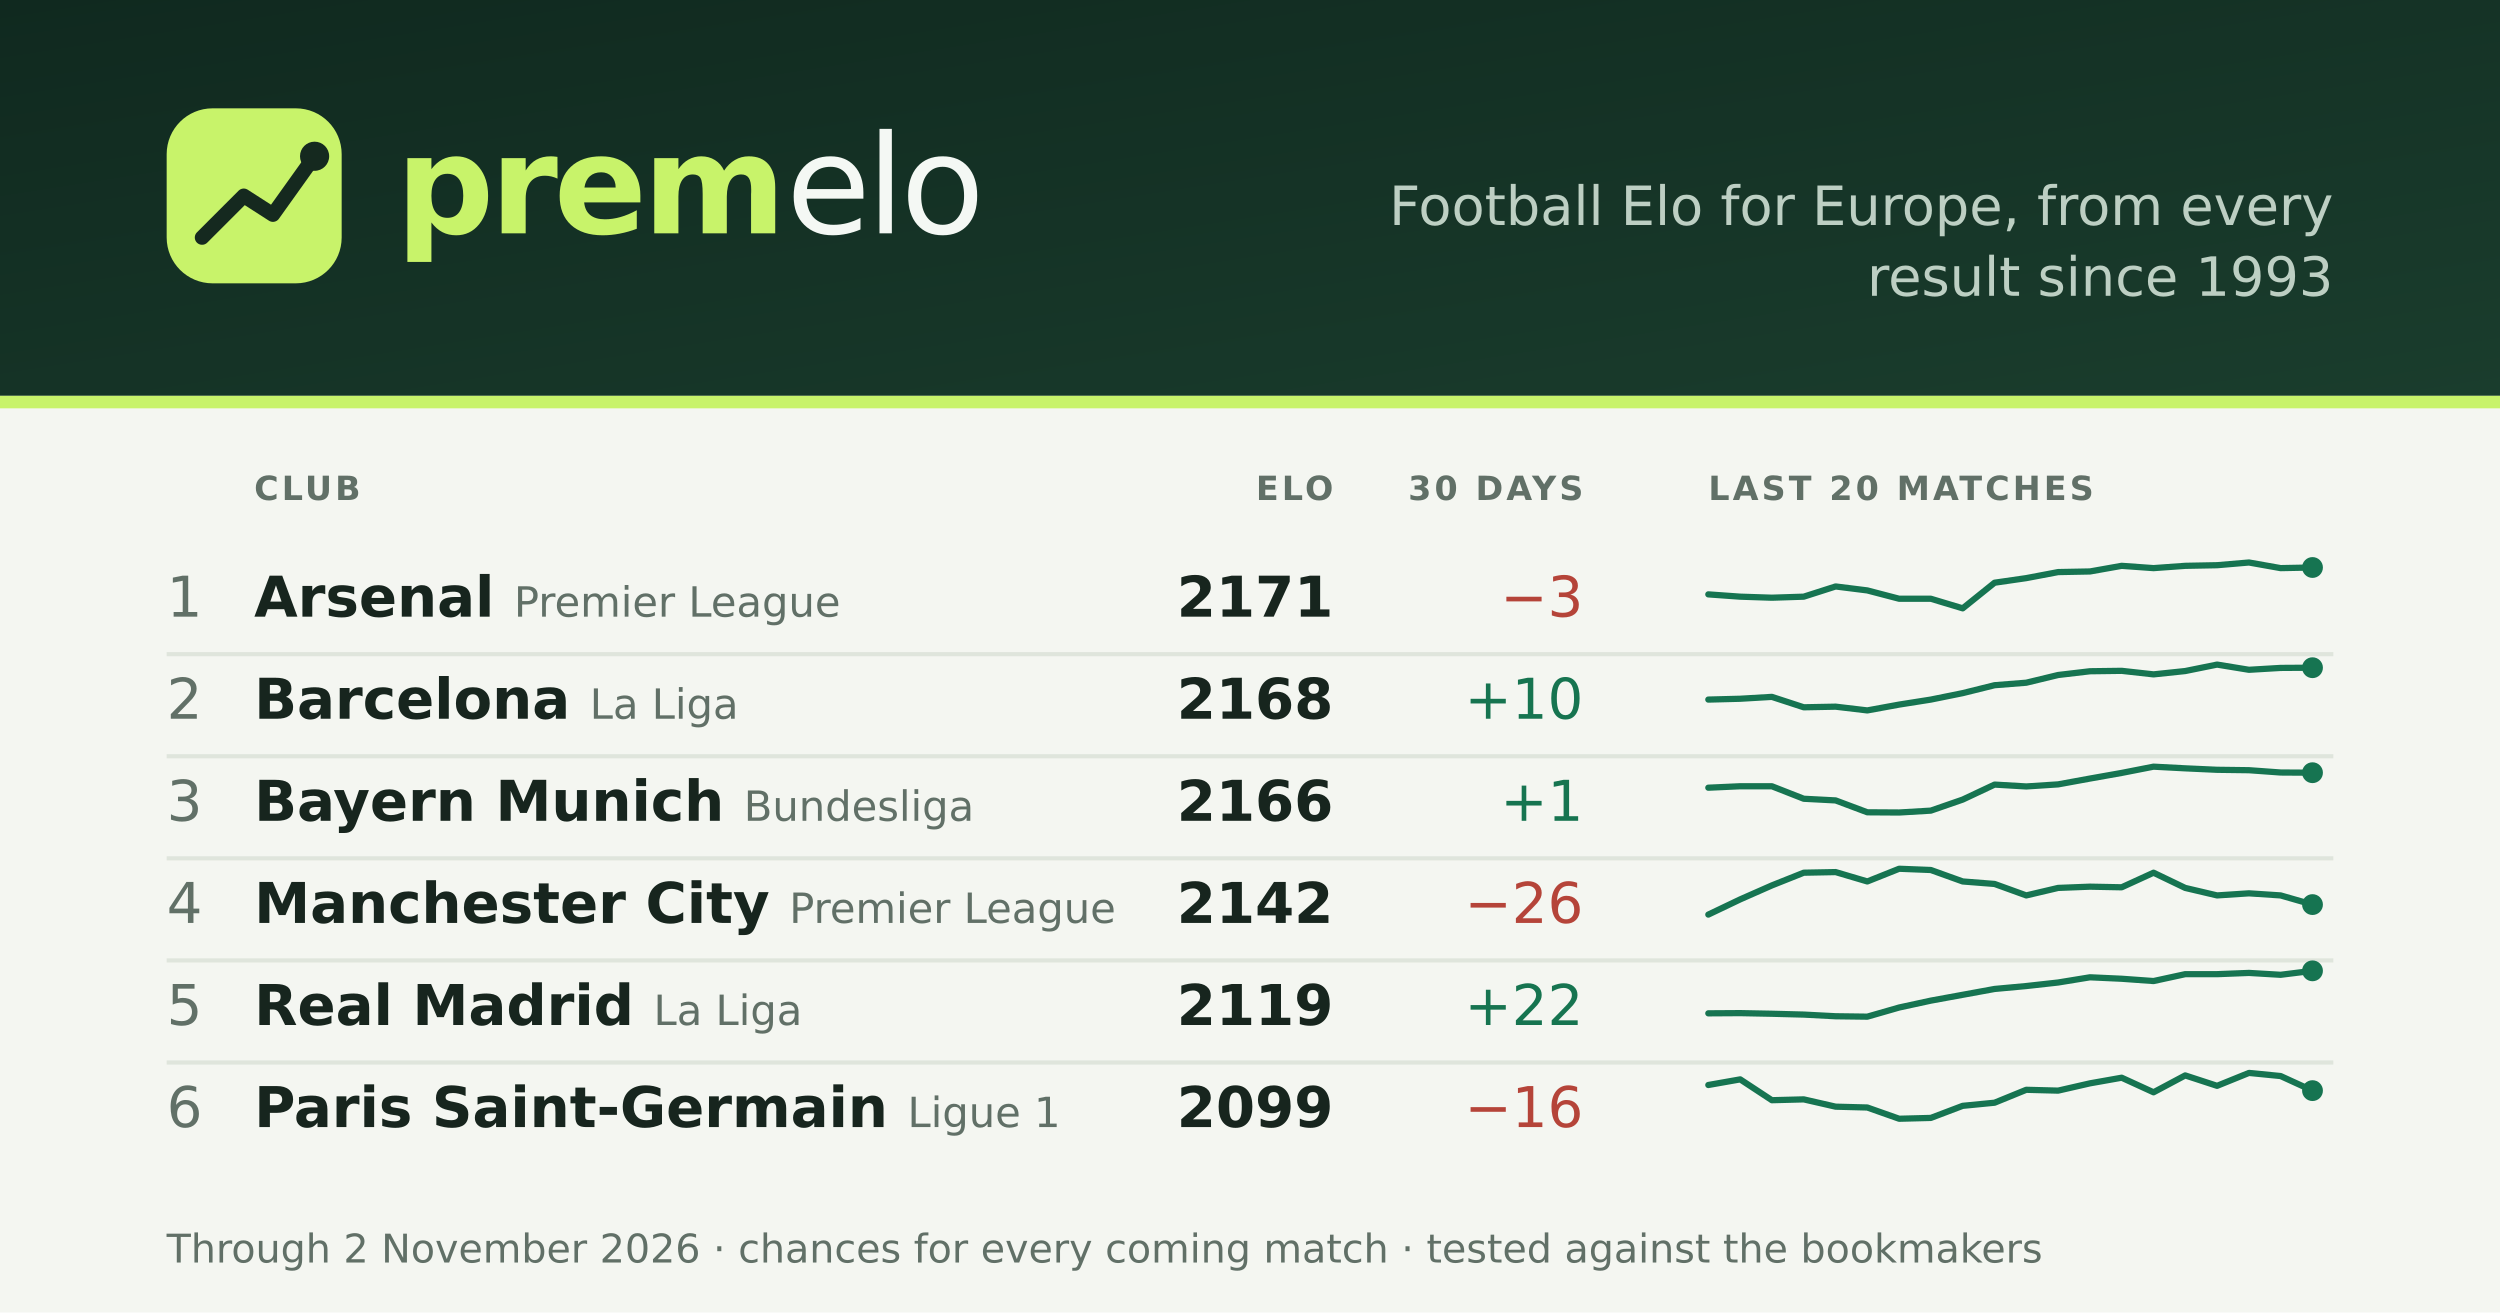
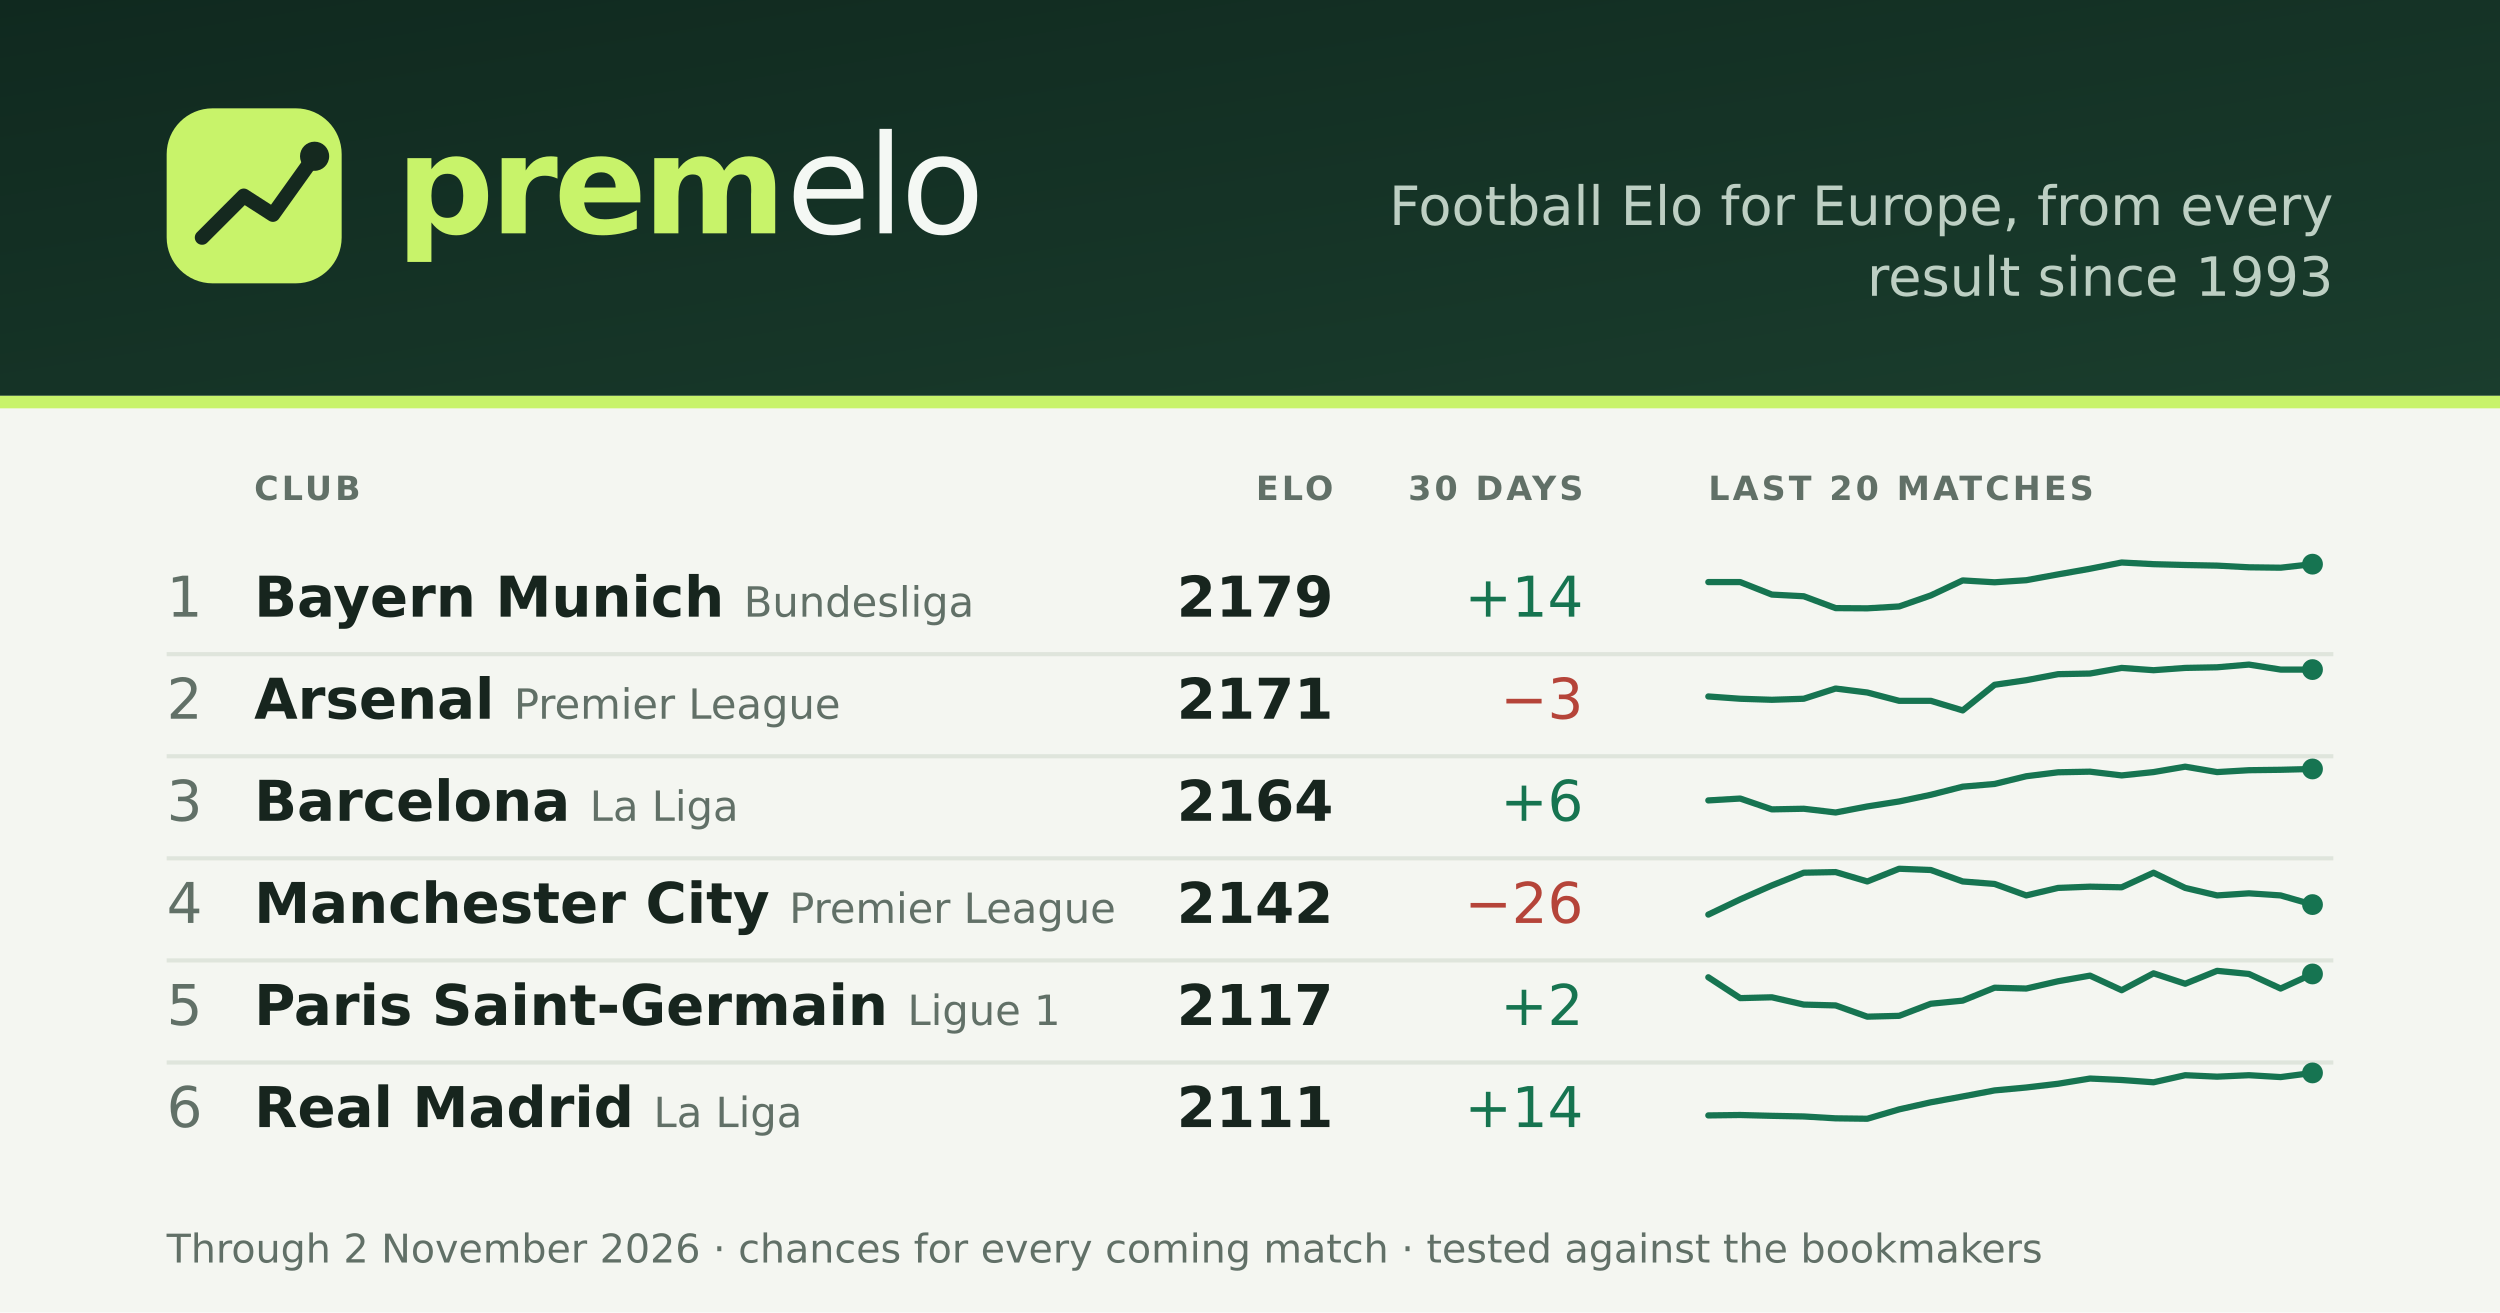
<svg xmlns="http://www.w3.org/2000/svg" width="1200" height="630" viewBox="0 0 1200 630" font-family="DejaVu Sans, sans-serif">
  <defs>
    <linearGradient id="hd" x1="0" y1="0" x2="1" y2="1">
      <stop offset="0" stop-color="#10291f" />
      <stop offset="1" stop-color="#1a3d2d" />
    </linearGradient>
  </defs>
  <rect width="1200" height="630" fill="#f4f6f1" />
  <rect width="1200" height="190" fill="url(#hd)" />
  <rect y="190" width="1200" height="6" fill="#c8f36a" />
  <rect x="80" y="52" width="84" height="84" rx="22" fill="#c8f36a" />
  <path d="M97 114L117 94L131 103L151 75" fill="none" stroke="#15291f" stroke-width="7" stroke-linecap="round" stroke-linejoin="round" />
  <circle cx="151" cy="75" r="7" fill="#15291f" />
  <text x="190" y="112" font-size="66" fill="#f4f8f4" letter-spacing="-2">
    <tspan fill="#c8f36a" font-weight="bold">prem</tspan>elo</text>
  <text x="1120" y="108" font-size="26" fill="#bdcfc3" text-anchor="end">Football Elo for Europe, from every</text>
  <text x="1120" y="142" font-size="26" fill="#bdcfc3" text-anchor="end">result since 1993</text>
  <g font-size="16" fill="#617067" font-weight="bold" letter-spacing="1.5">
    <text x="122" y="240">CLUB</text>
    <text x="640" y="240" text-anchor="end">ELO</text>
    <text x="760" y="240" text-anchor="end">30 DAYS</text>
    <text x="820" y="240">LAST 20 MATCHES</text>
  </g>
  <g font-size="27">
    <text x="80" y="296" fill="#617067">1</text>
-     <text x="122" y="296" fill="#17251e" font-weight="600">Arsenal <tspan fill="#617067" font-size="20" font-weight="normal">Premier League</tspan>
+     <text x="122" y="296" fill="#17251e" font-weight="600">Bayern Munich <tspan fill="#617067" font-size="20" font-weight="normal">Bundesliga</tspan>
    </text>
-     <text x="640" y="296" fill="#17251e" font-weight="bold" text-anchor="end">2171</text>
-     <text x="760" y="296" fill="#b54439" text-anchor="end">−3</text>
-     <polyline points="820.0,285.3 835.3,286.4 850.5,286.9 865.8,286.4 881.1,281.5 896.3,283.4 911.6,287.4 926.8,287.4 942.1,292.0 957.4,279.7 972.6,277.5 987.9,274.6 1003.2,274.3 1018.4,271.6 1033.7,272.7 1048.9,271.6 1064.2,271.3 1079.5,270.0 1094.7,272.7 1110.0,272.4" fill="none" stroke="#167451" stroke-width="3" stroke-linejoin="round" stroke-linecap="round" />
-     <circle cx="1110.0" cy="272.4" r="5" fill="#167451" />
+     <text x="640" y="296" fill="#17251e" font-weight="bold" text-anchor="end">2179</text>
+     <text x="760" y="296" fill="#167450" text-anchor="end">+14</text>
+     <polyline points="820.0,279.4 835.3,279.4 850.5,285.4 865.8,286.2 881.1,291.9 896.3,292.0 911.6,291.1 926.8,285.8 942.1,278.6 957.4,279.5 972.6,278.5 987.9,275.7 1003.2,273.0 1018.4,270.0 1033.7,270.8 1048.9,271.2 1064.2,271.5 1079.5,272.3 1094.7,272.5 1110.0,270.8" fill="none" stroke="#167451" stroke-width="3" stroke-linejoin="round" stroke-linecap="round" />
+     <circle cx="1110.0" cy="270.8" r="5" fill="#167451" />
    <line x1="80" x2="1120" y1="314" y2="314" stroke="#dfe5dc" stroke-width="2" />
    <text x="80" y="345" fill="#617067">2</text>
-     <text x="122" y="345" fill="#17251e" font-weight="600">Barcelona <tspan fill="#617067" font-size="20" font-weight="normal">La Liga</tspan>
+     <text x="122" y="345" fill="#17251e" font-weight="600">Arsenal <tspan fill="#617067" font-size="20" font-weight="normal">Premier League</tspan>
    </text>
-     <text x="640" y="345" fill="#17251e" font-weight="bold" text-anchor="end">2168</text>
-     <text x="760" y="345" fill="#167450" text-anchor="end">+10</text>
-     <polyline points="820.0,335.8 835.3,335.4 850.5,334.5 865.8,339.5 881.1,339.2 896.3,341.0 911.6,338.2 926.8,335.8 942.1,332.7 957.4,328.9 972.6,327.7 987.9,324.0 1003.2,322.2 1018.4,322.0 1033.7,323.7 1048.9,322.1 1064.2,319.0 1079.5,321.5 1094.7,320.6 1110.0,320.5" fill="none" stroke="#167451" stroke-width="3" stroke-linejoin="round" stroke-linecap="round" />
-     <circle cx="1110.0" cy="320.5" r="5" fill="#167451" />
+     <text x="640" y="345" fill="#17251e" font-weight="bold" text-anchor="end">2171</text>
+     <text x="760" y="345" fill="#b54439" text-anchor="end">−3</text>
+     <polyline points="820.0,334.3 835.3,335.4 850.5,335.9 865.8,335.4 881.1,330.5 896.3,332.4 911.6,336.4 926.8,336.4 942.1,341.0 957.4,328.7 972.6,326.5 987.9,323.6 1003.2,323.3 1018.4,320.6 1033.7,321.7 1048.9,320.6 1064.2,320.3 1079.5,319.0 1094.7,321.4 1110.0,321.4" fill="none" stroke="#167451" stroke-width="3" stroke-linejoin="round" stroke-linecap="round" />
+     <circle cx="1110.0" cy="321.4" r="5" fill="#167451" />
    <line x1="80" x2="1120" y1="363" y2="363" stroke="#dfe5dc" stroke-width="2" />
    <text x="80" y="394" fill="#617067">3</text>
-     <text x="122" y="394" fill="#17251e" font-weight="600">Bayern Munich <tspan fill="#617067" font-size="20" font-weight="normal">Bundesliga</tspan>
+     <text x="122" y="394" fill="#17251e" font-weight="600">Barcelona <tspan fill="#617067" font-size="20" font-weight="normal">La Liga</tspan>
    </text>
-     <text x="640" y="394" fill="#17251e" font-weight="bold" text-anchor="end">2166</text>
-     <text x="760" y="394" fill="#167450" text-anchor="end">+1</text>
-     <polyline points="820.0,378.1 835.3,377.4 850.5,377.4 865.8,383.4 881.1,384.2 896.3,389.9 911.6,390.0 926.8,389.1 942.1,383.8 957.4,376.6 972.6,377.5 987.9,376.5 1003.2,373.7 1018.4,371.0 1033.7,368.0 1048.9,368.8 1064.2,369.5 1079.5,369.7 1094.7,370.8 1110.0,370.9" fill="none" stroke="#167451" stroke-width="3" stroke-linejoin="round" stroke-linecap="round" />
-     <circle cx="1110.0" cy="370.9" r="5" fill="#167451" />
+     <text x="640" y="394" fill="#17251e" font-weight="bold" text-anchor="end">2164</text>
+     <text x="760" y="394" fill="#167450" text-anchor="end">+6</text>
+     <polyline points="820.0,384.2 835.3,383.3 850.5,388.5 865.8,388.2 881.1,390.0 896.3,387.1 911.6,384.7 926.8,381.5 942.1,377.6 957.4,376.3 972.6,372.6 987.9,370.7 1003.2,370.4 1018.4,372.2 1033.7,370.6 1048.9,368.0 1064.2,370.6 1079.5,369.7 1094.7,369.5 1110.0,369.1" fill="none" stroke="#167451" stroke-width="3" stroke-linejoin="round" stroke-linecap="round" />
+     <circle cx="1110.0" cy="369.1" r="5" fill="#167451" />
    <line x1="80" x2="1120" y1="412" y2="412" stroke="#dfe5dc" stroke-width="2" />
    <text x="80" y="443" fill="#617067">4</text>
    <text x="122" y="443" fill="#17251e" font-weight="600">Manchester City <tspan fill="#617067" font-size="20" font-weight="normal">Premier League</tspan>
    </text>
    <text x="640" y="443" fill="#17251e" font-weight="bold" text-anchor="end">2142</text>
    <text x="760" y="443" fill="#b54439" text-anchor="end">−26</text>
    <polyline points="820.0,439.0 835.3,431.7 850.5,425.0 865.8,418.9 881.1,418.6 896.3,423.1 911.6,417.0 926.8,417.6 942.1,423.1 957.4,424.3 972.6,429.8 987.9,426.2 1003.2,425.6 1018.4,425.9 1033.7,418.9 1048.9,426.2 1064.2,429.8 1079.5,428.8 1094.7,429.8 1110.0,434.2" fill="none" stroke="#167451" stroke-width="3" stroke-linejoin="round" stroke-linecap="round" />
    <circle cx="1110.0" cy="434.2" r="5" fill="#167451" />
    <line x1="80" x2="1120" y1="461" y2="461" stroke="#dfe5dc" stroke-width="2" />
    <text x="80" y="492" fill="#617067">5</text>
-     <text x="122" y="492" fill="#17251e" font-weight="600">Real Madrid <tspan fill="#617067" font-size="20" font-weight="normal">La Liga</tspan>
+     <text x="122" y="492" fill="#17251e" font-weight="600">Paris Saint-Germain <tspan fill="#617067" font-size="20" font-weight="normal">Ligue 1</tspan>
    </text>
-     <text x="640" y="492" fill="#17251e" font-weight="bold" text-anchor="end">2119</text>
-     <text x="760" y="492" fill="#167450" text-anchor="end">+22</text>
-     <polyline points="820.0,486.4 835.3,486.3 850.5,486.6 865.8,487.0 881.1,487.8 896.3,488.0 911.6,483.6 926.8,480.3 942.1,477.5 957.4,474.7 972.6,473.3 987.9,471.6 1003.2,469.1 1018.4,469.8 1033.7,470.9 1048.9,467.6 1064.2,467.6 1079.5,467.0 1094.7,467.9 1110.0,466.0" fill="none" stroke="#167451" stroke-width="3" stroke-linejoin="round" stroke-linecap="round" />
-     <circle cx="1110.0" cy="466.0" r="5" fill="#167451" />
+     <text x="640" y="492" fill="#17251e" font-weight="bold" text-anchor="end">2117</text>
+     <text x="760" y="492" fill="#167450" text-anchor="end">+2</text>
+     <polyline points="820.0,469.1 835.3,479.1 850.5,478.7 865.8,482.2 881.1,482.6 896.3,488.0 911.6,487.6 926.8,481.8 942.1,480.3 957.4,474.1 972.6,474.5 987.9,471.0 1003.2,468.3 1018.4,475.3 1033.7,467.2 1048.9,472.2 1064.2,466.0 1079.5,467.5 1094.7,474.5 1110.0,467.5" fill="none" stroke="#167451" stroke-width="3" stroke-linejoin="round" stroke-linecap="round" />
+     <circle cx="1110.0" cy="467.5" r="5" fill="#167451" />
    <line x1="80" x2="1120" y1="510" y2="510" stroke="#dfe5dc" stroke-width="2" />
    <text x="80" y="541" fill="#617067">6</text>
-     <text x="122" y="541" fill="#17251e" font-weight="600">Paris Saint-Germain <tspan fill="#617067" font-size="20" font-weight="normal">Ligue 1</tspan>
+     <text x="122" y="541" fill="#17251e" font-weight="600">Real Madrid <tspan fill="#617067" font-size="20" font-weight="normal">La Liga</tspan>
    </text>
-     <text x="640" y="541" fill="#17251e" font-weight="bold" text-anchor="end">2099</text>
-     <text x="760" y="541" fill="#b54439" text-anchor="end">−16</text>
-     <polyline points="820.0,520.8 835.3,518.1 850.5,528.1 865.8,527.7 881.1,531.2 896.3,531.6 911.6,537.0 926.8,536.6 942.1,530.8 957.4,529.3 972.6,523.1 987.9,523.5 1003.2,520.0 1018.4,517.3 1033.7,524.3 1048.9,516.2 1064.2,521.2 1079.5,515.0 1094.7,516.5 1110.0,523.5" fill="none" stroke="#167451" stroke-width="3" stroke-linejoin="round" stroke-linecap="round" />
-     <circle cx="1110.0" cy="523.5" r="5" fill="#167451" />
+     <text x="640" y="541" fill="#17251e" font-weight="bold" text-anchor="end">2111</text>
+     <text x="760" y="541" fill="#167450" text-anchor="end">+14</text>
+     <polyline points="820.0,535.4 835.3,535.2 850.5,535.6 865.8,535.9 881.1,536.8 896.3,537.0 911.6,532.5 926.8,529.1 942.1,526.3 957.4,523.4 972.6,522.0 987.9,520.2 1003.2,517.7 1018.4,518.4 1033.7,519.5 1048.9,516.1 1064.2,516.8 1079.5,516.1 1094.7,517.0 1110.0,515.0" fill="none" stroke="#167451" stroke-width="3" stroke-linejoin="round" stroke-linecap="round" />
+     <circle cx="1110.0" cy="515.0" r="5" fill="#167451" />
  </g>
  <text x="80" y="606" font-size="19" fill="#617067">Through 2 November 2026 · chances for every coming match · tested against the bookmakers</text>
</svg>
